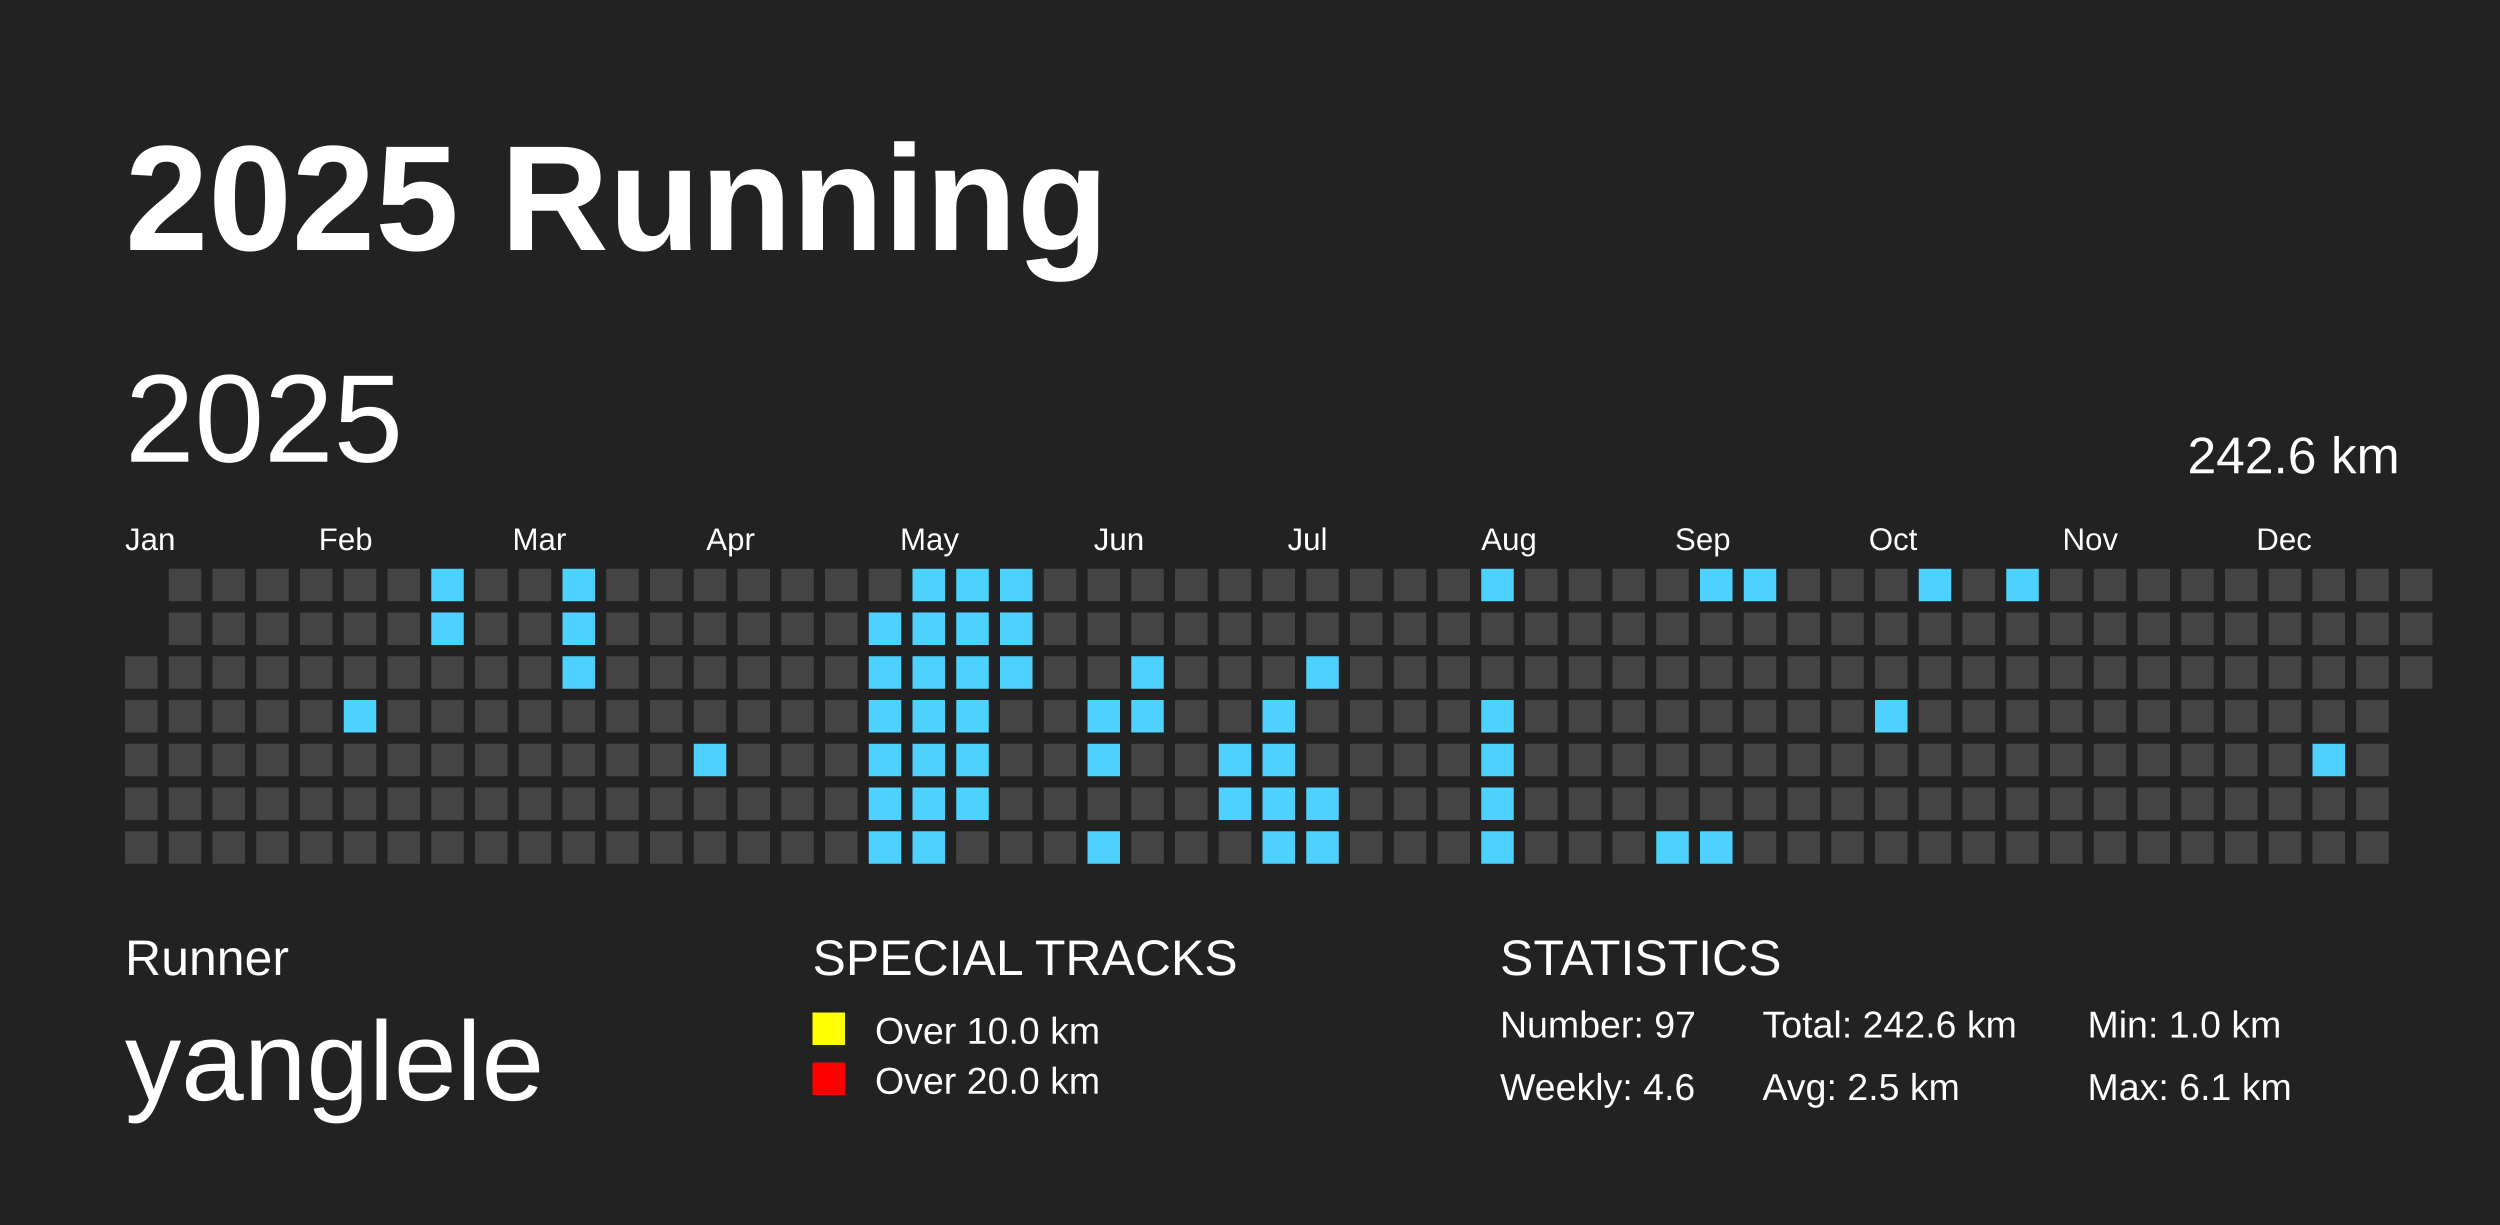
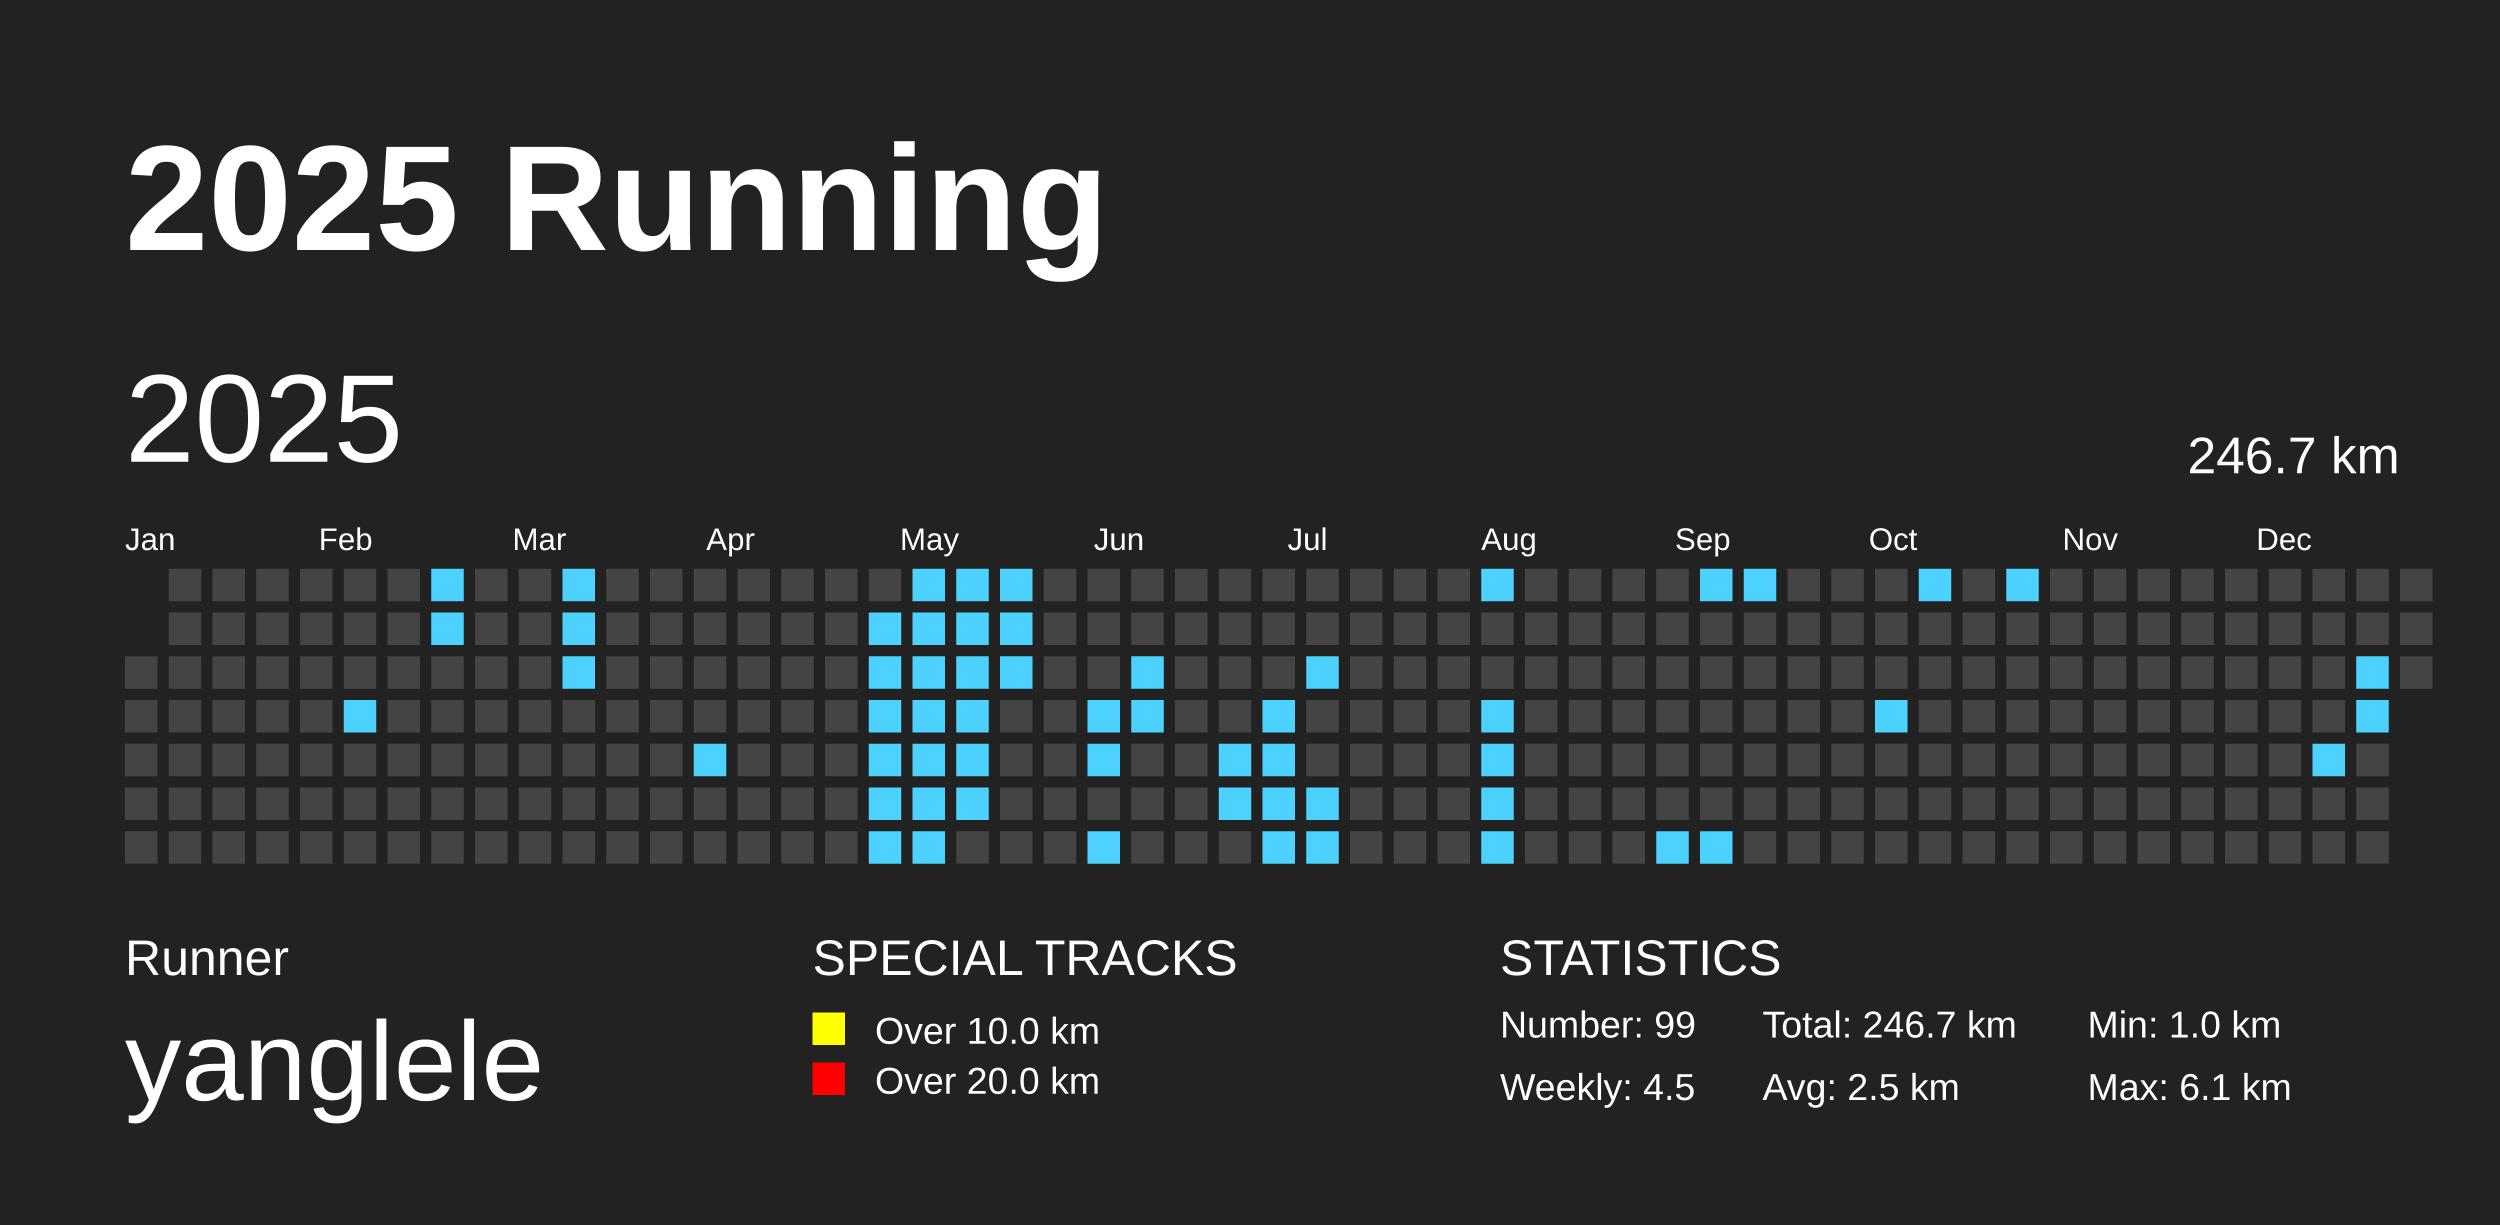
<svg xmlns="http://www.w3.org/2000/svg" baseProfile="full" height="98mm" version="1.1" viewBox="0,0,200,98" width="200mm">
  <defs />
  <rect fill="#222222" height="98" width="200" x="0" y="0" />
  <text fill="#FFFFFF" style="font-size:12px; font-family:Arial; font-weight:bold;" x="10" y="20">2025 Running</text>
  <text fill="#FFFFFF" style="font-size:4px; font-family:Arial" x="10" y="78">Runner</text>
  <text fill="#FFFFFF" style="font-size:9px; font-family:Arial" x="10" y="88">yanglele</text>
  <text fill="#FFFFFF" style="font-size:4px; font-family:Arial" x="65" y="78">SPECIAL TRACKS</text>
  <rect fill="yellow" height="2.6" width="2.6" x="65" y="81" />
  <text fill="#FFFFFF" style="font-size:3px; font-family:Arial" x="70" y="83.5">Over 10.0 km</text>
  <rect fill="red" height="2.6" width="2.6" x="65" y="85" />
  <text fill="#FFFFFF" style="font-size:3px; font-family:Arial" x="70" y="87.5">Over 20.0 km</text>
  <text fill="#FFFFFF" style="font-size:4px; font-family:Arial" x="120" y="78">STATISTICS</text>
-   <text fill="#FFFFFF" style="font-size:3px; font-family:Arial" x="120" y="83">Number: 97</text>
-   <text fill="#FFFFFF" style="font-size:3px; font-family:Arial" x="120" y="88">Weekly: 4.6</text>
-   <text fill="#FFFFFF" style="font-size:3px; font-family:Arial" x="141" y="83">Total: 242.6 km</text>
+   <text fill="#FFFFFF" style="font-size:3px; font-family:Arial" x="120" y="83">Number: 99</text>
+   <text fill="#FFFFFF" style="font-size:3px; font-family:Arial" x="120" y="88">Weekly: 4.5</text>
+   <text fill="#FFFFFF" style="font-size:3px; font-family:Arial" x="141" y="83">Total: 246.7 km</text>
  <text fill="#FFFFFF" style="font-size:3px; font-family:Arial" x="141" y="88">Avg: 2.5 km</text>
  <text fill="#FFFFFF" style="font-size:3px; font-family:Arial" x="167" y="83">Min: 1.0 km</text>
  <text fill="#FFFFFF" style="font-size:3px; font-family:Arial" x="167" y="88">Max: 6.1 km</text>
  <text dominant-baseline="hanging" fill="#FFFFFF" style="font-size:10.0px; font-family:Arial;" x="10" y="30">2025</text>
-   <text dominant-baseline="hanging" fill="#FFFFFF" style="font-size:4.125px; font-family:Arial;" x="175" y="35">242.6 km</text>
+   <text dominant-baseline="hanging" fill="#FFFFFF" style="font-size:4.125px; font-family:Arial;" x="175" y="35">246.7 km</text>
  <text fill="#FFFFFF" style="font-size:2.5px; font-family:Arial" x="10.0" y="44">Jan</text>
  <text fill="#FFFFFF" style="font-size:2.5px; font-family:Arial" x="25.5" y="44">Feb</text>
  <text fill="#FFFFFF" style="font-size:2.5px; font-family:Arial" x="41.0" y="44">Mar</text>
  <text fill="#FFFFFF" style="font-size:2.5px; font-family:Arial" x="56.5" y="44">Apr</text>
  <text fill="#FFFFFF" style="font-size:2.5px; font-family:Arial" x="72.0" y="44">May</text>
  <text fill="#FFFFFF" style="font-size:2.5px; font-family:Arial" x="87.5" y="44">Jun</text>
  <text fill="#FFFFFF" style="font-size:2.5px; font-family:Arial" x="103.0" y="44">Jul</text>
  <text fill="#FFFFFF" style="font-size:2.5px; font-family:Arial" x="118.5" y="44">Aug</text>
  <text fill="#FFFFFF" style="font-size:2.5px; font-family:Arial" x="134.0" y="44">Sep</text>
  <text fill="#FFFFFF" style="font-size:2.5px; font-family:Arial" x="149.5" y="44">Oct</text>
  <text fill="#FFFFFF" style="font-size:2.5px; font-family:Arial" x="165.0" y="44">Nov</text>
  <text fill="#FFFFFF" style="font-size:2.5px; font-family:Arial" x="180.5" y="44">Dec</text>
  <rect fill="#444444" height="2.6" width="2.6" x="10.0" y="52.5" />
  <rect fill="#444444" height="2.6" width="2.6" x="10.0" y="56.0" />
  <rect fill="#444444" height="2.6" width="2.6" x="10.0" y="59.5" />
  <rect fill="#444444" height="2.6" width="2.6" x="10.0" y="63.0" />
  <rect fill="#444444" height="2.6" width="2.6" x="10.0" y="66.5" />
  <rect fill="#444444" height="2.6" width="2.6" x="13.5" y="45.5" />
  <rect fill="#444444" height="2.6" width="2.6" x="13.5" y="49.0" />
  <rect fill="#444444" height="2.6" width="2.6" x="13.5" y="52.5" />
  <rect fill="#444444" height="2.6" width="2.6" x="13.5" y="56.0" />
  <rect fill="#444444" height="2.6" width="2.6" x="13.5" y="59.5" />
  <rect fill="#444444" height="2.6" width="2.6" x="13.5" y="63.0" />
  <rect fill="#444444" height="2.6" width="2.6" x="13.5" y="66.5" />
  <rect fill="#444444" height="2.6" width="2.6" x="17.0" y="45.5" />
  <rect fill="#444444" height="2.6" width="2.6" x="17.0" y="49.0" />
  <rect fill="#444444" height="2.6" width="2.6" x="17.0" y="52.5" />
  <rect fill="#444444" height="2.6" width="2.6" x="17.0" y="56.0" />
  <rect fill="#444444" height="2.6" width="2.6" x="17.0" y="59.5" />
  <rect fill="#444444" height="2.6" width="2.6" x="17.0" y="63.0" />
  <rect fill="#444444" height="2.6" width="2.6" x="17.0" y="66.5" />
  <rect fill="#444444" height="2.6" width="2.6" x="20.5" y="45.5" />
  <rect fill="#444444" height="2.6" width="2.6" x="20.5" y="49.0" />
  <rect fill="#444444" height="2.6" width="2.6" x="20.5" y="52.5" />
  <rect fill="#444444" height="2.6" width="2.6" x="20.5" y="56.0" />
  <rect fill="#444444" height="2.6" width="2.6" x="20.5" y="59.5" />
  <rect fill="#444444" height="2.6" width="2.6" x="20.5" y="63.0" />
  <rect fill="#444444" height="2.6" width="2.6" x="20.5" y="66.5" />
  <rect fill="#444444" height="2.6" width="2.6" x="24.0" y="45.5" />
  <rect fill="#444444" height="2.6" width="2.6" x="24.0" y="49.0" />
  <rect fill="#444444" height="2.6" width="2.6" x="24.0" y="52.5" />
  <rect fill="#444444" height="2.6" width="2.6" x="24.0" y="56.0" />
  <rect fill="#444444" height="2.6" width="2.6" x="24.0" y="59.5" />
  <rect fill="#444444" height="2.6" width="2.6" x="24.0" y="63.0" />
  <rect fill="#444444" height="2.6" width="2.6" x="24.0" y="66.5" />
  <rect fill="#444444" height="2.6" width="2.6" x="27.5" y="45.5" />
  <rect fill="#444444" height="2.6" width="2.6" x="27.5" y="49.0" />
  <rect fill="#444444" height="2.6" width="2.6" x="27.5" y="52.5" />
  <rect fill="#4DD2FF" height="2.6" width="2.6" x="27.5" y="56.0" />
  <rect fill="#444444" height="2.6" width="2.6" x="27.5" y="59.5" />
  <rect fill="#444444" height="2.6" width="2.6" x="27.5" y="63.0" />
  <rect fill="#444444" height="2.6" width="2.6" x="27.5" y="66.5" />
  <rect fill="#444444" height="2.6" width="2.6" x="31.0" y="45.5" />
  <rect fill="#444444" height="2.6" width="2.6" x="31.0" y="49.0" />
  <rect fill="#444444" height="2.6" width="2.6" x="31.0" y="52.5" />
  <rect fill="#444444" height="2.6" width="2.6" x="31.0" y="56.0" />
  <rect fill="#444444" height="2.6" width="2.6" x="31.0" y="59.5" />
  <rect fill="#444444" height="2.6" width="2.6" x="31.0" y="63.0" />
  <rect fill="#444444" height="2.6" width="2.6" x="31.0" y="66.5" />
  <rect fill="#4DD2FF" height="2.6" width="2.6" x="34.5" y="45.5" />
  <rect fill="#4DD2FF" height="2.6" width="2.6" x="34.5" y="49.0" />
  <rect fill="#444444" height="2.6" width="2.6" x="34.5" y="52.5" />
  <rect fill="#444444" height="2.6" width="2.6" x="34.5" y="56.0" />
  <rect fill="#444444" height="2.6" width="2.6" x="34.5" y="59.5" />
  <rect fill="#444444" height="2.6" width="2.6" x="34.5" y="63.0" />
  <rect fill="#444444" height="2.6" width="2.6" x="34.5" y="66.5" />
  <rect fill="#444444" height="2.6" width="2.6" x="38.0" y="45.5" />
  <rect fill="#444444" height="2.6" width="2.6" x="38.0" y="49.0" />
  <rect fill="#444444" height="2.6" width="2.6" x="38.0" y="52.5" />
  <rect fill="#444444" height="2.6" width="2.6" x="38.0" y="56.0" />
  <rect fill="#444444" height="2.6" width="2.6" x="38.0" y="59.5" />
  <rect fill="#444444" height="2.6" width="2.6" x="38.0" y="63.0" />
  <rect fill="#444444" height="2.6" width="2.6" x="38.0" y="66.5" />
  <rect fill="#444444" height="2.6" width="2.6" x="41.5" y="45.5" />
  <rect fill="#444444" height="2.6" width="2.6" x="41.5" y="49.0" />
  <rect fill="#444444" height="2.6" width="2.6" x="41.5" y="52.5" />
  <rect fill="#444444" height="2.6" width="2.6" x="41.5" y="56.0" />
  <rect fill="#444444" height="2.6" width="2.6" x="41.5" y="59.5" />
  <rect fill="#444444" height="2.6" width="2.6" x="41.5" y="63.0" />
  <rect fill="#444444" height="2.6" width="2.6" x="41.5" y="66.5" />
  <rect fill="#4DD2FF" height="2.6" width="2.6" x="45.0" y="45.5" />
  <rect fill="#4DD2FF" height="2.6" width="2.6" x="45.0" y="49.0" />
  <rect fill="#4DD2FF" height="2.6" width="2.6" x="45.0" y="52.5" />
  <rect fill="#444444" height="2.6" width="2.6" x="45.0" y="56.0" />
  <rect fill="#444444" height="2.6" width="2.6" x="45.0" y="59.5" />
  <rect fill="#444444" height="2.6" width="2.6" x="45.0" y="63.0" />
  <rect fill="#444444" height="2.6" width="2.6" x="45.0" y="66.5" />
  <rect fill="#444444" height="2.6" width="2.6" x="48.5" y="45.5" />
  <rect fill="#444444" height="2.6" width="2.6" x="48.5" y="49.0" />
  <rect fill="#444444" height="2.6" width="2.6" x="48.5" y="52.5" />
  <rect fill="#444444" height="2.6" width="2.6" x="48.5" y="56.0" />
  <rect fill="#444444" height="2.6" width="2.6" x="48.5" y="59.5" />
  <rect fill="#444444" height="2.6" width="2.6" x="48.5" y="63.0" />
  <rect fill="#444444" height="2.6" width="2.6" x="48.5" y="66.5" />
  <rect fill="#444444" height="2.6" width="2.6" x="52.0" y="45.5" />
  <rect fill="#444444" height="2.6" width="2.6" x="52.0" y="49.0" />
  <rect fill="#444444" height="2.6" width="2.6" x="52.0" y="52.5" />
  <rect fill="#444444" height="2.6" width="2.6" x="52.0" y="56.0" />
  <rect fill="#444444" height="2.6" width="2.6" x="52.0" y="59.5" />
  <rect fill="#444444" height="2.6" width="2.6" x="52.0" y="63.0" />
  <rect fill="#444444" height="2.6" width="2.6" x="52.0" y="66.5" />
  <rect fill="#444444" height="2.6" width="2.6" x="55.5" y="45.5" />
  <rect fill="#444444" height="2.6" width="2.6" x="55.5" y="49.0" />
  <rect fill="#444444" height="2.6" width="2.6" x="55.5" y="52.5" />
  <rect fill="#444444" height="2.6" width="2.6" x="55.5" y="56.0" />
  <rect fill="#4DD2FF" height="2.6" width="2.6" x="55.5" y="59.5" />
  <rect fill="#444444" height="2.6" width="2.6" x="55.5" y="63.0" />
  <rect fill="#444444" height="2.6" width="2.6" x="55.5" y="66.5" />
  <rect fill="#444444" height="2.6" width="2.6" x="59.0" y="45.5" />
  <rect fill="#444444" height="2.6" width="2.6" x="59.0" y="49.0" />
  <rect fill="#444444" height="2.6" width="2.6" x="59.0" y="52.5" />
  <rect fill="#444444" height="2.6" width="2.6" x="59.0" y="56.0" />
  <rect fill="#444444" height="2.6" width="2.6" x="59.0" y="59.5" />
  <rect fill="#444444" height="2.6" width="2.6" x="59.0" y="63.0" />
  <rect fill="#444444" height="2.6" width="2.6" x="59.0" y="66.5" />
  <rect fill="#444444" height="2.6" width="2.6" x="62.5" y="45.5" />
  <rect fill="#444444" height="2.6" width="2.6" x="62.5" y="49.0" />
  <rect fill="#444444" height="2.6" width="2.6" x="62.5" y="52.5" />
  <rect fill="#444444" height="2.6" width="2.6" x="62.5" y="56.0" />
  <rect fill="#444444" height="2.6" width="2.6" x="62.5" y="59.5" />
  <rect fill="#444444" height="2.6" width="2.6" x="62.5" y="63.0" />
  <rect fill="#444444" height="2.6" width="2.6" x="62.5" y="66.5" />
  <rect fill="#444444" height="2.6" width="2.6" x="66.0" y="45.5" />
  <rect fill="#444444" height="2.6" width="2.6" x="66.0" y="49.0" />
  <rect fill="#444444" height="2.6" width="2.6" x="66.0" y="52.5" />
  <rect fill="#444444" height="2.6" width="2.6" x="66.0" y="56.0" />
  <rect fill="#444444" height="2.6" width="2.6" x="66.0" y="59.5" />
  <rect fill="#444444" height="2.6" width="2.6" x="66.0" y="63.0" />
  <rect fill="#444444" height="2.6" width="2.6" x="66.0" y="66.5" />
  <rect fill="#444444" height="2.6" width="2.6" x="69.5" y="45.5" />
  <rect fill="#4DD2FF" height="2.6" width="2.6" x="69.5" y="49.0" />
  <rect fill="#4DD2FF" height="2.6" width="2.6" x="69.5" y="52.5" />
  <rect fill="#4DD2FF" height="2.6" width="2.6" x="69.5" y="56.0" />
  <rect fill="#4DD2FF" height="2.6" width="2.6" x="69.5" y="59.5" />
  <rect fill="#4DD2FF" height="2.6" width="2.6" x="69.5" y="63.0" />
  <rect fill="#4DD2FF" height="2.6" width="2.6" x="69.5" y="66.5" />
  <rect fill="#4DD2FF" height="2.6" width="2.6" x="73.0" y="45.5" />
  <rect fill="#4DD2FF" height="2.6" width="2.6" x="73.0" y="49.0" />
  <rect fill="#4DD2FF" height="2.6" width="2.6" x="73.0" y="52.5" />
  <rect fill="#4DD2FF" height="2.6" width="2.6" x="73.0" y="56.0" />
  <rect fill="#4DD2FF" height="2.6" width="2.6" x="73.0" y="59.5" />
  <rect fill="#4DD2FF" height="2.6" width="2.6" x="73.0" y="63.0" />
  <rect fill="#4DD2FF" height="2.6" width="2.6" x="73.0" y="66.5" />
  <rect fill="#4DD2FF" height="2.6" width="2.6" x="76.5" y="45.5" />
  <rect fill="#4DD2FF" height="2.6" width="2.6" x="76.5" y="49.0" />
  <rect fill="#4DD2FF" height="2.6" width="2.6" x="76.5" y="52.5" />
  <rect fill="#4DD2FF" height="2.6" width="2.6" x="76.5" y="56.0" />
  <rect fill="#4DD2FF" height="2.6" width="2.6" x="76.5" y="59.5" />
  <rect fill="#4DD2FF" height="2.6" width="2.6" x="76.5" y="63.0" />
  <rect fill="#444444" height="2.6" width="2.6" x="76.5" y="66.5" />
  <rect fill="#4DD2FF" height="2.6" width="2.6" x="80.0" y="45.5" />
  <rect fill="#4DD2FF" height="2.6" width="2.6" x="80.0" y="49.0" />
  <rect fill="#4DD2FF" height="2.6" width="2.6" x="80.0" y="52.5" />
  <rect fill="#444444" height="2.6" width="2.6" x="80.0" y="56.0" />
  <rect fill="#444444" height="2.6" width="2.6" x="80.0" y="59.5" />
  <rect fill="#444444" height="2.6" width="2.6" x="80.0" y="63.0" />
  <rect fill="#444444" height="2.6" width="2.6" x="80.0" y="66.5" />
  <rect fill="#444444" height="2.6" width="2.6" x="83.5" y="45.5" />
  <rect fill="#444444" height="2.6" width="2.6" x="83.5" y="49.0" />
  <rect fill="#444444" height="2.6" width="2.6" x="83.5" y="52.5" />
  <rect fill="#444444" height="2.6" width="2.6" x="83.5" y="56.0" />
  <rect fill="#444444" height="2.6" width="2.6" x="83.5" y="59.5" />
  <rect fill="#444444" height="2.6" width="2.6" x="83.5" y="63.0" />
  <rect fill="#444444" height="2.6" width="2.6" x="83.5" y="66.5" />
  <rect fill="#444444" height="2.6" width="2.6" x="87.0" y="45.5" />
  <rect fill="#444444" height="2.6" width="2.6" x="87.0" y="49.0" />
  <rect fill="#444444" height="2.6" width="2.6" x="87.0" y="52.5" />
  <rect fill="#4DD2FF" height="2.6" width="2.6" x="87.0" y="56.0" />
  <rect fill="#4DD2FF" height="2.6" width="2.6" x="87.0" y="59.5" />
  <rect fill="#444444" height="2.6" width="2.6" x="87.0" y="63.0" />
  <rect fill="#4DD2FF" height="2.6" width="2.6" x="87.0" y="66.5" />
  <rect fill="#444444" height="2.6" width="2.6" x="90.5" y="45.5" />
  <rect fill="#444444" height="2.6" width="2.6" x="90.5" y="49.0" />
  <rect fill="#4DD2FF" height="2.6" width="2.6" x="90.5" y="52.5" />
  <rect fill="#4DD2FF" height="2.6" width="2.6" x="90.5" y="56.0" />
  <rect fill="#444444" height="2.6" width="2.6" x="90.5" y="59.5" />
  <rect fill="#444444" height="2.6" width="2.6" x="90.5" y="63.0" />
  <rect fill="#444444" height="2.6" width="2.6" x="90.5" y="66.5" />
  <rect fill="#444444" height="2.6" width="2.6" x="94.0" y="45.5" />
  <rect fill="#444444" height="2.6" width="2.6" x="94.0" y="49.0" />
  <rect fill="#444444" height="2.6" width="2.6" x="94.0" y="52.5" />
  <rect fill="#444444" height="2.6" width="2.6" x="94.0" y="56.0" />
  <rect fill="#444444" height="2.6" width="2.6" x="94.0" y="59.5" />
  <rect fill="#444444" height="2.6" width="2.6" x="94.0" y="63.0" />
  <rect fill="#444444" height="2.6" width="2.6" x="94.0" y="66.5" />
  <rect fill="#444444" height="2.6" width="2.6" x="97.5" y="45.5" />
  <rect fill="#444444" height="2.6" width="2.6" x="97.5" y="49.0" />
  <rect fill="#444444" height="2.6" width="2.6" x="97.5" y="52.5" />
  <rect fill="#444444" height="2.6" width="2.6" x="97.5" y="56.0" />
  <rect fill="#4DD2FF" height="2.6" width="2.6" x="97.5" y="59.5" />
  <rect fill="#4DD2FF" height="2.6" width="2.6" x="97.5" y="63.0" />
  <rect fill="#444444" height="2.6" width="2.6" x="97.5" y="66.5" />
  <rect fill="#444444" height="2.6" width="2.6" x="101.0" y="45.5" />
  <rect fill="#444444" height="2.6" width="2.6" x="101.0" y="49.0" />
  <rect fill="#444444" height="2.6" width="2.6" x="101.0" y="52.5" />
  <rect fill="#4DD2FF" height="2.6" width="2.6" x="101.0" y="56.0" />
  <rect fill="#4DD2FF" height="2.6" width="2.6" x="101.0" y="59.5" />
  <rect fill="#4DD2FF" height="2.6" width="2.6" x="101.0" y="63.0" />
  <rect fill="#4DD2FF" height="2.6" width="2.6" x="101.0" y="66.5" />
  <rect fill="#444444" height="2.6" width="2.6" x="104.5" y="45.5" />
  <rect fill="#444444" height="2.6" width="2.6" x="104.5" y="49.0" />
  <rect fill="#4DD2FF" height="2.6" width="2.6" x="104.5" y="52.5" />
  <rect fill="#444444" height="2.6" width="2.6" x="104.5" y="56.0" />
  <rect fill="#444444" height="2.6" width="2.6" x="104.5" y="59.5" />
  <rect fill="#4DD2FF" height="2.6" width="2.6" x="104.5" y="63.0" />
  <rect fill="#4DD2FF" height="2.6" width="2.6" x="104.5" y="66.5" />
  <rect fill="#444444" height="2.6" width="2.6" x="108.0" y="45.5" />
  <rect fill="#444444" height="2.6" width="2.6" x="108.0" y="49.0" />
  <rect fill="#444444" height="2.6" width="2.6" x="108.0" y="52.5" />
  <rect fill="#444444" height="2.6" width="2.6" x="108.0" y="56.0" />
  <rect fill="#444444" height="2.6" width="2.6" x="108.0" y="59.5" />
  <rect fill="#444444" height="2.6" width="2.6" x="108.0" y="63.0" />
  <rect fill="#444444" height="2.6" width="2.6" x="108.0" y="66.5" />
  <rect fill="#444444" height="2.6" width="2.6" x="111.5" y="45.5" />
  <rect fill="#444444" height="2.6" width="2.6" x="111.5" y="49.0" />
  <rect fill="#444444" height="2.6" width="2.6" x="111.5" y="52.5" />
  <rect fill="#444444" height="2.6" width="2.6" x="111.5" y="56.0" />
  <rect fill="#444444" height="2.6" width="2.6" x="111.5" y="59.5" />
  <rect fill="#444444" height="2.6" width="2.6" x="111.5" y="63.0" />
  <rect fill="#444444" height="2.6" width="2.6" x="111.5" y="66.5" />
  <rect fill="#444444" height="2.6" width="2.6" x="115.0" y="45.5" />
  <rect fill="#444444" height="2.6" width="2.6" x="115.0" y="49.0" />
  <rect fill="#444444" height="2.6" width="2.6" x="115.0" y="52.5" />
  <rect fill="#444444" height="2.6" width="2.6" x="115.0" y="56.0" />
  <rect fill="#444444" height="2.6" width="2.6" x="115.0" y="59.5" />
  <rect fill="#444444" height="2.6" width="2.6" x="115.0" y="63.0" />
  <rect fill="#444444" height="2.6" width="2.6" x="115.0" y="66.5" />
  <rect fill="#4DD2FF" height="2.6" width="2.6" x="118.5" y="45.5" />
  <rect fill="#444444" height="2.6" width="2.6" x="118.5" y="49.0" />
  <rect fill="#444444" height="2.6" width="2.6" x="118.5" y="52.5" />
  <rect fill="#4DD2FF" height="2.6" width="2.6" x="118.5" y="56.0" />
  <rect fill="#4DD2FF" height="2.6" width="2.6" x="118.5" y="59.5" />
  <rect fill="#4DD2FF" height="2.6" width="2.6" x="118.5" y="63.0" />
  <rect fill="#4DD2FF" height="2.6" width="2.6" x="118.5" y="66.5" />
  <rect fill="#444444" height="2.6" width="2.6" x="122.0" y="45.5" />
  <rect fill="#444444" height="2.6" width="2.6" x="122.0" y="49.0" />
  <rect fill="#444444" height="2.6" width="2.6" x="122.0" y="52.5" />
  <rect fill="#444444" height="2.6" width="2.6" x="122.0" y="56.0" />
  <rect fill="#444444" height="2.6" width="2.6" x="122.0" y="59.5" />
  <rect fill="#444444" height="2.6" width="2.6" x="122.0" y="63.0" />
  <rect fill="#444444" height="2.6" width="2.6" x="122.0" y="66.5" />
  <rect fill="#444444" height="2.6" width="2.6" x="125.5" y="45.5" />
  <rect fill="#444444" height="2.6" width="2.6" x="125.5" y="49.0" />
  <rect fill="#444444" height="2.6" width="2.6" x="125.5" y="52.5" />
  <rect fill="#444444" height="2.6" width="2.6" x="125.5" y="56.0" />
  <rect fill="#444444" height="2.6" width="2.6" x="125.5" y="59.5" />
  <rect fill="#444444" height="2.6" width="2.6" x="125.5" y="63.0" />
  <rect fill="#444444" height="2.6" width="2.6" x="125.5" y="66.5" />
  <rect fill="#444444" height="2.6" width="2.6" x="129.0" y="45.5" />
  <rect fill="#444444" height="2.6" width="2.6" x="129.0" y="49.0" />
  <rect fill="#444444" height="2.6" width="2.6" x="129.0" y="52.5" />
  <rect fill="#444444" height="2.6" width="2.6" x="129.0" y="56.0" />
  <rect fill="#444444" height="2.6" width="2.6" x="129.0" y="59.5" />
  <rect fill="#444444" height="2.6" width="2.6" x="129.0" y="63.0" />
  <rect fill="#444444" height="2.6" width="2.6" x="129.0" y="66.5" />
  <rect fill="#444444" height="2.6" width="2.6" x="132.5" y="45.5" />
  <rect fill="#444444" height="2.6" width="2.6" x="132.5" y="49.0" />
  <rect fill="#444444" height="2.6" width="2.6" x="132.5" y="52.5" />
  <rect fill="#444444" height="2.6" width="2.6" x="132.5" y="56.0" />
  <rect fill="#444444" height="2.6" width="2.6" x="132.5" y="59.5" />
  <rect fill="#444444" height="2.6" width="2.6" x="132.5" y="63.0" />
  <rect fill="#4DD2FF" height="2.6" width="2.6" x="132.5" y="66.5" />
  <rect fill="#4DD2FF" height="2.6" width="2.6" x="136.0" y="45.5" />
  <rect fill="#444444" height="2.6" width="2.6" x="136.0" y="49.0" />
  <rect fill="#444444" height="2.6" width="2.6" x="136.0" y="52.5" />
  <rect fill="#444444" height="2.6" width="2.6" x="136.0" y="56.0" />
  <rect fill="#444444" height="2.6" width="2.6" x="136.0" y="59.5" />
  <rect fill="#444444" height="2.6" width="2.6" x="136.0" y="63.0" />
  <rect fill="#4DD2FF" height="2.6" width="2.6" x="136.0" y="66.5" />
  <rect fill="#4DD2FF" height="2.6" width="2.6" x="139.5" y="45.5" />
  <rect fill="#444444" height="2.6" width="2.6" x="139.5" y="49.0" />
  <rect fill="#444444" height="2.6" width="2.6" x="139.5" y="52.5" />
  <rect fill="#444444" height="2.6" width="2.6" x="139.5" y="56.0" />
  <rect fill="#444444" height="2.6" width="2.6" x="139.5" y="59.5" />
  <rect fill="#444444" height="2.6" width="2.6" x="139.5" y="63.0" />
  <rect fill="#444444" height="2.6" width="2.6" x="139.5" y="66.5" />
  <rect fill="#444444" height="2.6" width="2.6" x="143.0" y="45.5" />
  <rect fill="#444444" height="2.6" width="2.6" x="143.0" y="49.0" />
  <rect fill="#444444" height="2.6" width="2.6" x="143.0" y="52.5" />
  <rect fill="#444444" height="2.6" width="2.6" x="143.0" y="56.0" />
  <rect fill="#444444" height="2.6" width="2.6" x="143.0" y="59.5" />
  <rect fill="#444444" height="2.6" width="2.6" x="143.0" y="63.0" />
  <rect fill="#444444" height="2.6" width="2.6" x="143.0" y="66.5" />
  <rect fill="#444444" height="2.6" width="2.6" x="146.5" y="45.5" />
  <rect fill="#444444" height="2.6" width="2.6" x="146.5" y="49.0" />
  <rect fill="#444444" height="2.6" width="2.6" x="146.5" y="52.5" />
  <rect fill="#444444" height="2.6" width="2.6" x="146.5" y="56.0" />
  <rect fill="#444444" height="2.6" width="2.6" x="146.5" y="59.5" />
  <rect fill="#444444" height="2.6" width="2.6" x="146.5" y="63.0" />
  <rect fill="#444444" height="2.6" width="2.6" x="146.5" y="66.5" />
  <rect fill="#444444" height="2.6" width="2.6" x="150.0" y="45.5" />
  <rect fill="#444444" height="2.6" width="2.6" x="150.0" y="49.0" />
  <rect fill="#444444" height="2.6" width="2.6" x="150.0" y="52.5" />
  <rect fill="#4DD2FF" height="2.6" width="2.6" x="150.0" y="56.0" />
  <rect fill="#444444" height="2.6" width="2.6" x="150.0" y="59.5" />
  <rect fill="#444444" height="2.6" width="2.6" x="150.0" y="63.0" />
  <rect fill="#444444" height="2.6" width="2.6" x="150.0" y="66.5" />
  <rect fill="#4DD2FF" height="2.6" width="2.6" x="153.5" y="45.5" />
  <rect fill="#444444" height="2.6" width="2.6" x="153.5" y="49.0" />
  <rect fill="#444444" height="2.6" width="2.6" x="153.5" y="52.5" />
  <rect fill="#444444" height="2.6" width="2.6" x="153.5" y="56.0" />
  <rect fill="#444444" height="2.6" width="2.6" x="153.5" y="59.5" />
  <rect fill="#444444" height="2.6" width="2.6" x="153.5" y="63.0" />
  <rect fill="#444444" height="2.6" width="2.6" x="153.5" y="66.5" />
  <rect fill="#444444" height="2.6" width="2.6" x="157.0" y="45.5" />
  <rect fill="#444444" height="2.6" width="2.6" x="157.0" y="49.0" />
  <rect fill="#444444" height="2.6" width="2.6" x="157.0" y="52.5" />
  <rect fill="#444444" height="2.6" width="2.6" x="157.0" y="56.0" />
  <rect fill="#444444" height="2.6" width="2.6" x="157.0" y="59.5" />
  <rect fill="#444444" height="2.6" width="2.6" x="157.0" y="63.0" />
  <rect fill="#444444" height="2.6" width="2.6" x="157.0" y="66.5" />
  <rect fill="#4DD2FF" height="2.6" width="2.6" x="160.5" y="45.5" />
  <rect fill="#444444" height="2.6" width="2.6" x="160.5" y="49.0" />
  <rect fill="#444444" height="2.6" width="2.6" x="160.5" y="52.5" />
  <rect fill="#444444" height="2.6" width="2.6" x="160.5" y="56.0" />
  <rect fill="#444444" height="2.6" width="2.6" x="160.5" y="59.5" />
  <rect fill="#444444" height="2.6" width="2.6" x="160.5" y="63.0" />
  <rect fill="#444444" height="2.6" width="2.6" x="160.5" y="66.5" />
  <rect fill="#444444" height="2.6" width="2.6" x="164.0" y="45.5" />
  <rect fill="#444444" height="2.6" width="2.6" x="164.0" y="49.0" />
  <rect fill="#444444" height="2.6" width="2.6" x="164.0" y="52.5" />
  <rect fill="#444444" height="2.6" width="2.6" x="164.0" y="56.0" />
  <rect fill="#444444" height="2.6" width="2.6" x="164.0" y="59.5" />
  <rect fill="#444444" height="2.6" width="2.6" x="164.0" y="63.0" />
  <rect fill="#444444" height="2.6" width="2.6" x="164.0" y="66.5" />
  <rect fill="#444444" height="2.6" width="2.6" x="167.5" y="45.5" />
  <rect fill="#444444" height="2.6" width="2.6" x="167.5" y="49.0" />
  <rect fill="#444444" height="2.6" width="2.6" x="167.5" y="52.5" />
  <rect fill="#444444" height="2.6" width="2.6" x="167.5" y="56.0" />
  <rect fill="#444444" height="2.6" width="2.6" x="167.5" y="59.5" />
  <rect fill="#444444" height="2.6" width="2.6" x="167.5" y="63.0" />
  <rect fill="#444444" height="2.6" width="2.6" x="167.5" y="66.5" />
  <rect fill="#444444" height="2.6" width="2.6" x="171.0" y="45.5" />
  <rect fill="#444444" height="2.6" width="2.6" x="171.0" y="49.0" />
  <rect fill="#444444" height="2.6" width="2.6" x="171.0" y="52.5" />
  <rect fill="#444444" height="2.6" width="2.6" x="171.0" y="56.0" />
  <rect fill="#444444" height="2.6" width="2.6" x="171.0" y="59.5" />
  <rect fill="#444444" height="2.6" width="2.6" x="171.0" y="63.0" />
  <rect fill="#444444" height="2.6" width="2.6" x="171.0" y="66.5" />
  <rect fill="#444444" height="2.6" width="2.6" x="174.5" y="45.5" />
  <rect fill="#444444" height="2.6" width="2.6" x="174.5" y="49.0" />
  <rect fill="#444444" height="2.6" width="2.6" x="174.5" y="52.5" />
  <rect fill="#444444" height="2.6" width="2.6" x="174.5" y="56.0" />
  <rect fill="#444444" height="2.6" width="2.6" x="174.5" y="59.5" />
  <rect fill="#444444" height="2.6" width="2.6" x="174.5" y="63.0" />
  <rect fill="#444444" height="2.6" width="2.6" x="174.5" y="66.5" />
  <rect fill="#444444" height="2.6" width="2.6" x="178.0" y="45.5" />
  <rect fill="#444444" height="2.6" width="2.6" x="178.0" y="49.0" />
  <rect fill="#444444" height="2.6" width="2.6" x="178.0" y="52.5" />
  <rect fill="#444444" height="2.6" width="2.6" x="178.0" y="56.0" />
  <rect fill="#444444" height="2.6" width="2.6" x="178.0" y="59.5" />
  <rect fill="#444444" height="2.6" width="2.6" x="178.0" y="63.0" />
  <rect fill="#444444" height="2.6" width="2.6" x="178.0" y="66.5" />
  <rect fill="#444444" height="2.6" width="2.6" x="181.5" y="45.5" />
  <rect fill="#444444" height="2.6" width="2.6" x="181.5" y="49.0" />
  <rect fill="#444444" height="2.6" width="2.6" x="181.5" y="52.5" />
  <rect fill="#444444" height="2.6" width="2.6" x="181.5" y="56.0" />
  <rect fill="#444444" height="2.6" width="2.6" x="181.5" y="59.5" />
  <rect fill="#444444" height="2.6" width="2.6" x="181.5" y="63.0" />
  <rect fill="#444444" height="2.6" width="2.6" x="181.5" y="66.5" />
  <rect fill="#444444" height="2.6" width="2.6" x="185.0" y="45.5" />
  <rect fill="#444444" height="2.6" width="2.6" x="185.0" y="49.0" />
  <rect fill="#444444" height="2.6" width="2.6" x="185.0" y="52.5" />
  <rect fill="#444444" height="2.6" width="2.6" x="185.0" y="56.0" />
  <rect fill="#4DD2FF" height="2.6" width="2.6" x="185.0" y="59.5" />
  <rect fill="#444444" height="2.6" width="2.6" x="185.0" y="63.0" />
  <rect fill="#444444" height="2.6" width="2.6" x="185.0" y="66.5" />
  <rect fill="#444444" height="2.6" width="2.6" x="188.5" y="45.5" />
  <rect fill="#444444" height="2.6" width="2.6" x="188.5" y="49.0" />
-   <rect fill="#444444" height="2.6" width="2.6" x="188.5" y="52.5" />
-   <rect fill="#444444" height="2.6" width="2.6" x="188.5" y="56.0" />
+   <rect fill="#4DD2FF" height="2.6" width="2.6" x="188.5" y="52.5" />
+   <rect fill="#4DD2FF" height="2.6" width="2.6" x="188.5" y="56.0" />
  <rect fill="#444444" height="2.6" width="2.6" x="188.5" y="59.5" />
  <rect fill="#444444" height="2.6" width="2.6" x="188.5" y="63.0" />
  <rect fill="#444444" height="2.6" width="2.6" x="188.5" y="66.5" />
  <rect fill="#444444" height="2.6" width="2.6" x="192.0" y="45.5" />
  <rect fill="#444444" height="2.6" width="2.6" x="192.0" y="49.0" />
  <rect fill="#444444" height="2.6" width="2.6" x="192.0" y="52.5" />
</svg>
